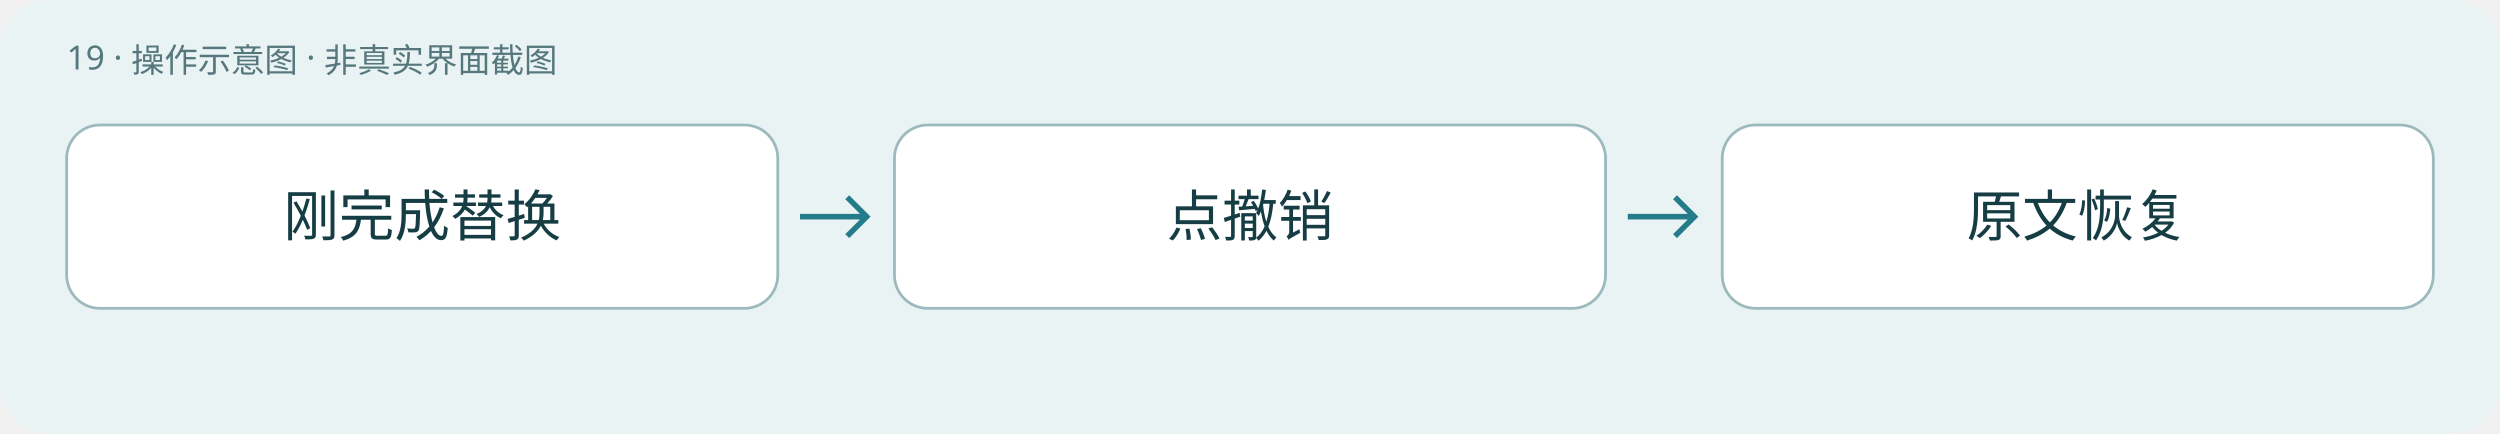
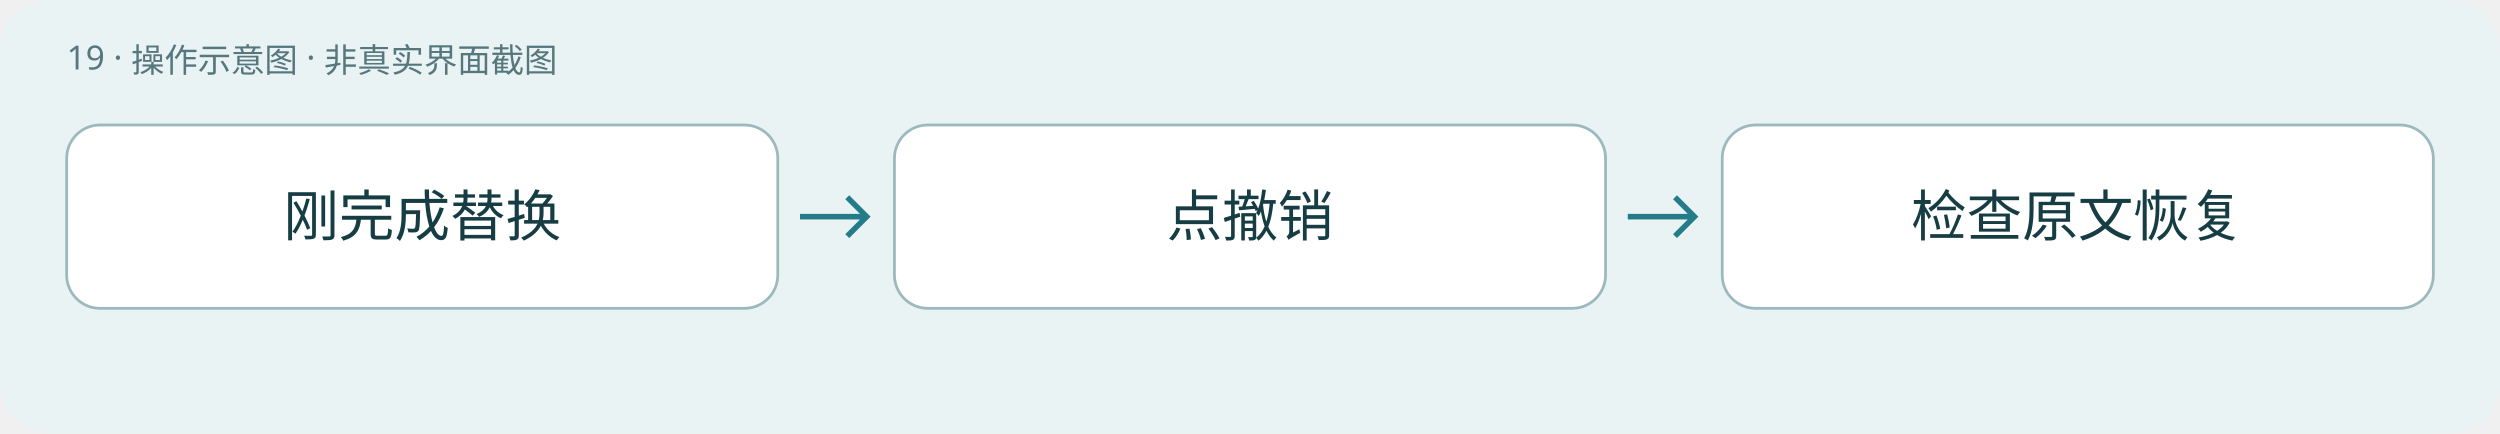
<svg xmlns="http://www.w3.org/2000/svg" viewBox="0 0 900 156" role="img">
  <rect width="900" height="156" rx="18" fill="#eaf3f4" />
  <rect x="24" y="45" width="256" height="66" rx="12" fill="white" stroke="#9cb9bd" />
  <text x="152" y="85" text-anchor="middle" font-family="Microsoft YaHei,PingFang SC,sans-serif" font-size="20" fill="#163d44">刚完成替换</text>
  <path d="M288 78 h24 m-7 -7 7 7 -7 7" fill="none" stroke="#247c8a" stroke-width="2" />
  <rect x="322" y="45" width="256" height="66" rx="12" fill="white" stroke="#9cb9bd" />
  <text x="450" y="85" text-anchor="middle" font-family="Microsoft YaHei,PingFang SC,sans-serif" font-size="20" fill="#163d44">点撤销</text>
  <path d="M586 78 h24 m-7 -7 7 7 -7 7" fill="none" stroke="#247c8a" stroke-width="2" />
  <rect x="620" y="45" width="256" height="66" rx="12" fill="white" stroke="#9cb9bd" />
-   <text x="748" y="85" text-anchor="middle" font-family="Microsoft YaHei,PingFang SC,sans-serif" font-size="20" fill="#163d44">原文恢复</text>
+   <text x="748" y="85" text-anchor="middle" font-family="Microsoft YaHei,PingFang SC,sans-serif" font-size="20" fill="#163d44">检查原文恢复</text>
  <text x="24" y="25" font-family="sans-serif" font-size="12" fill="#55777d">19 · 操作示意图 · 非真实界面截图</text>
</svg>
